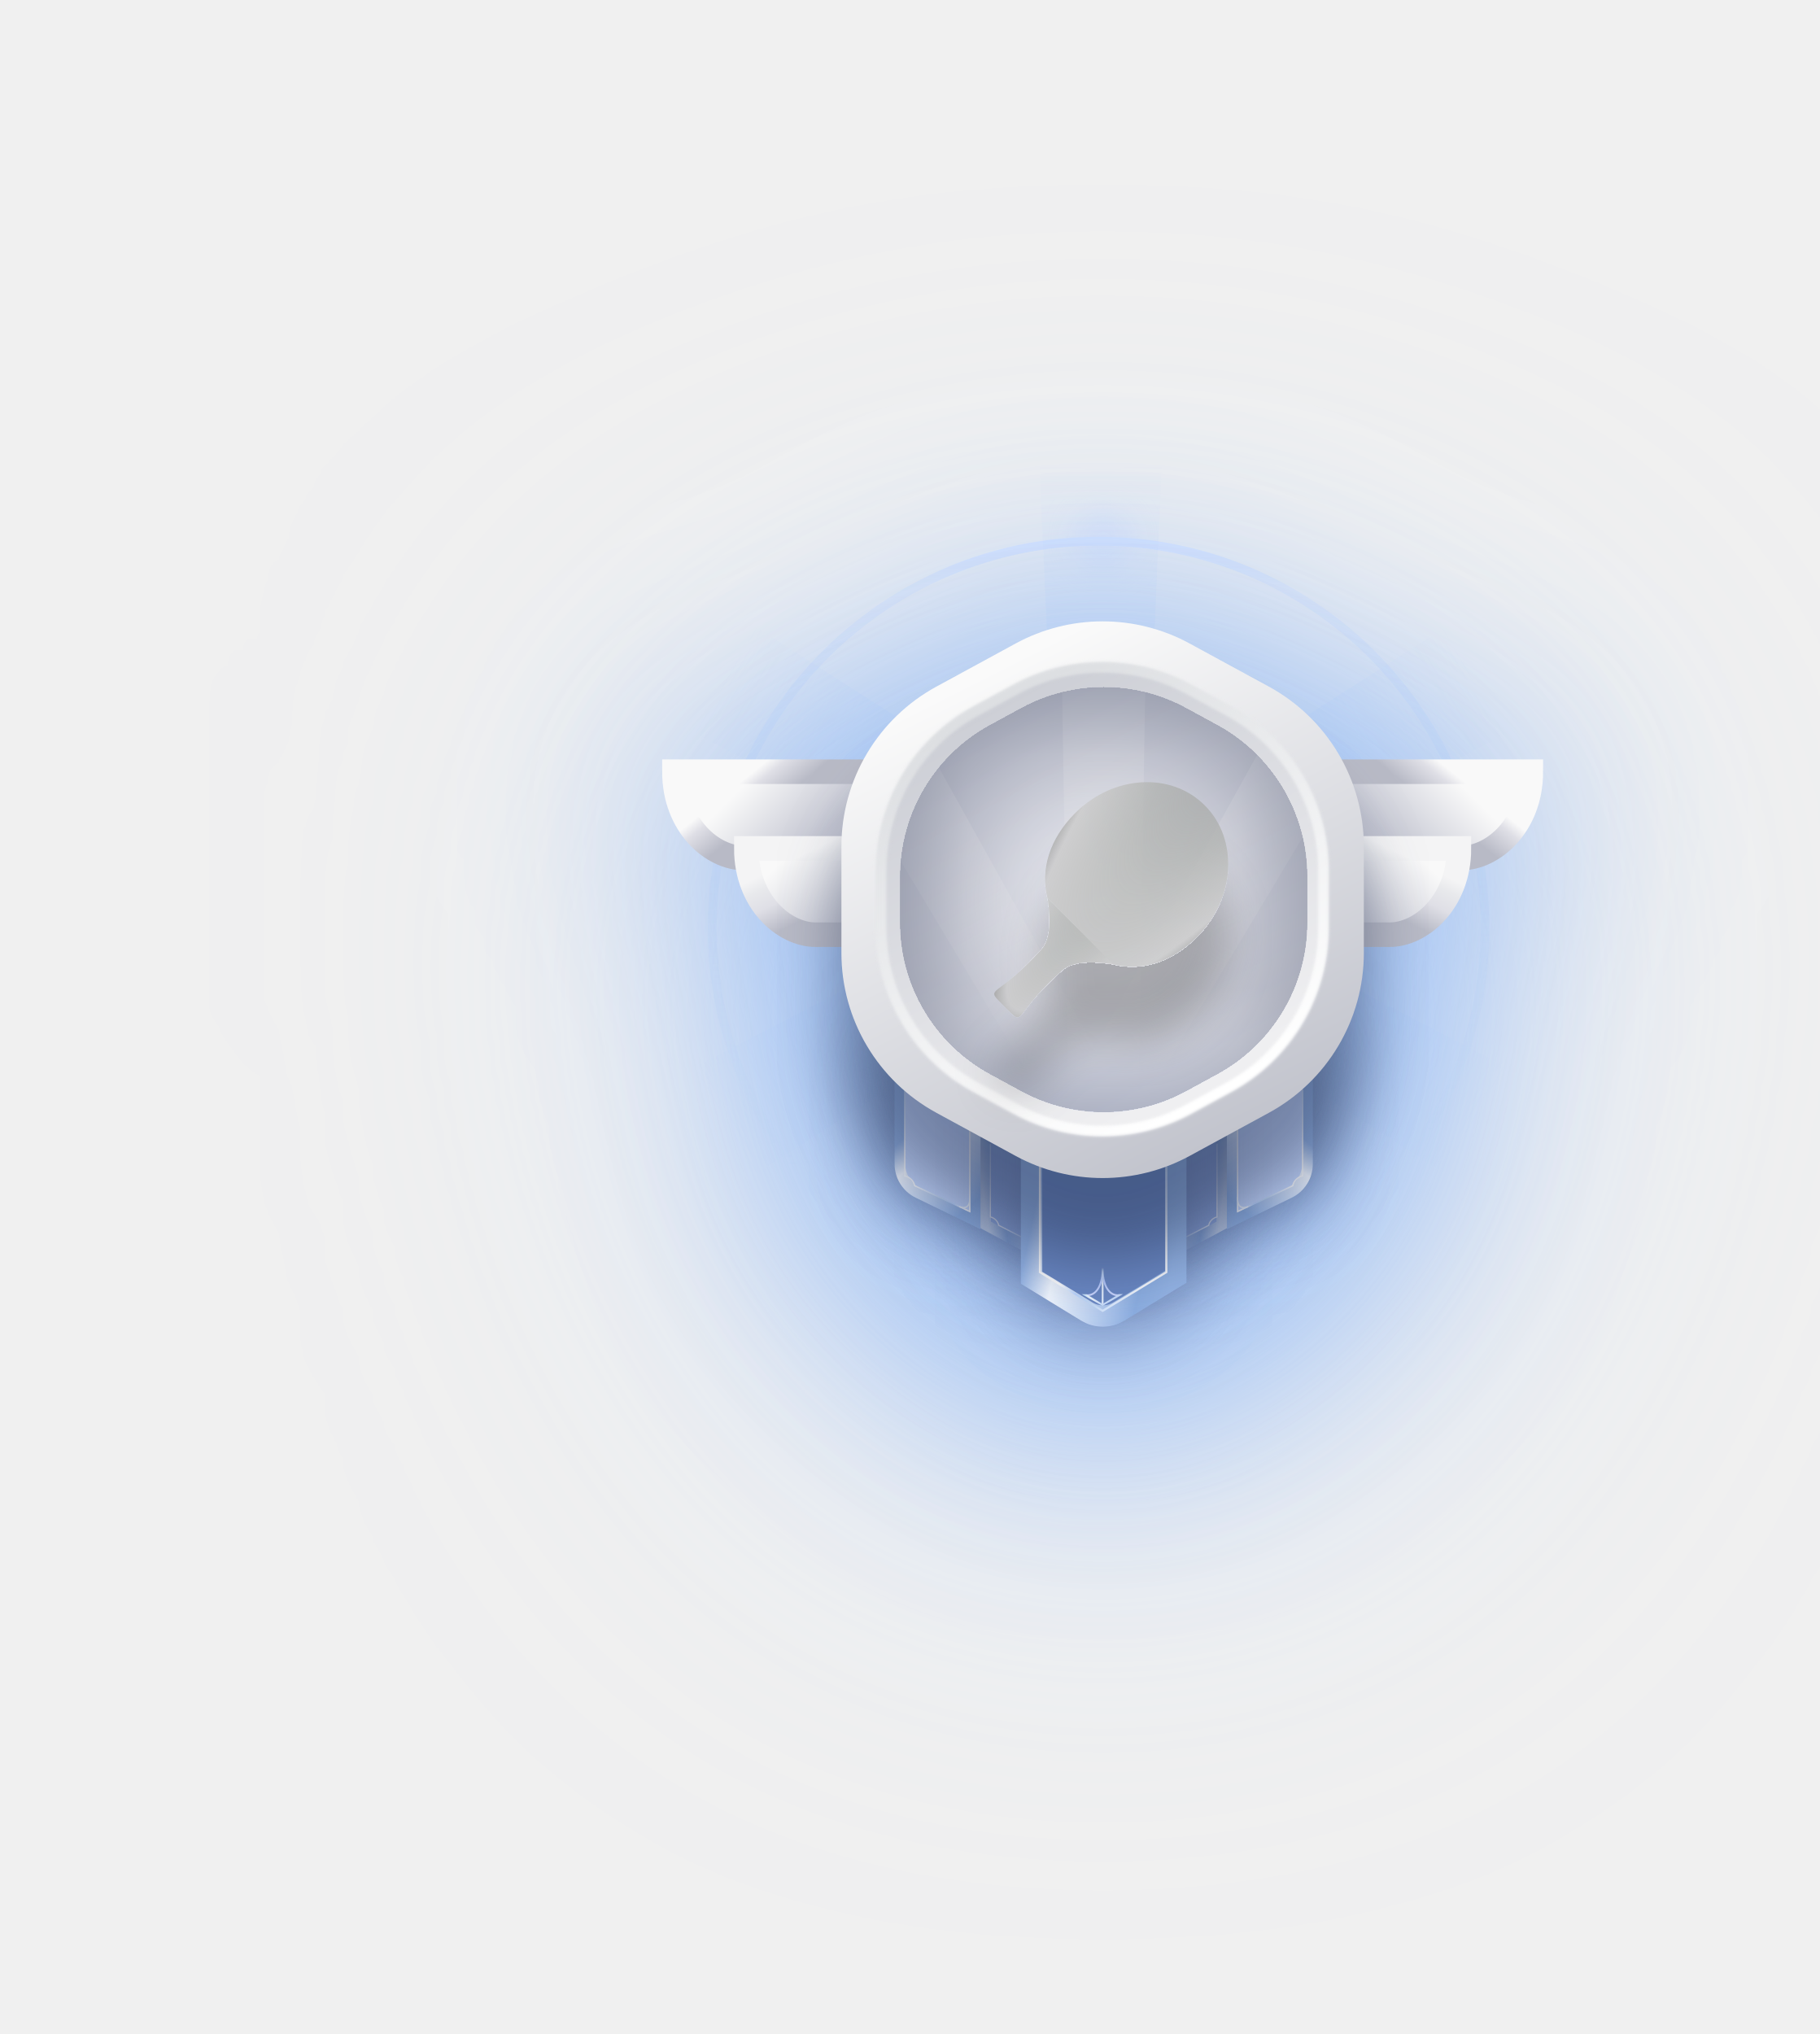
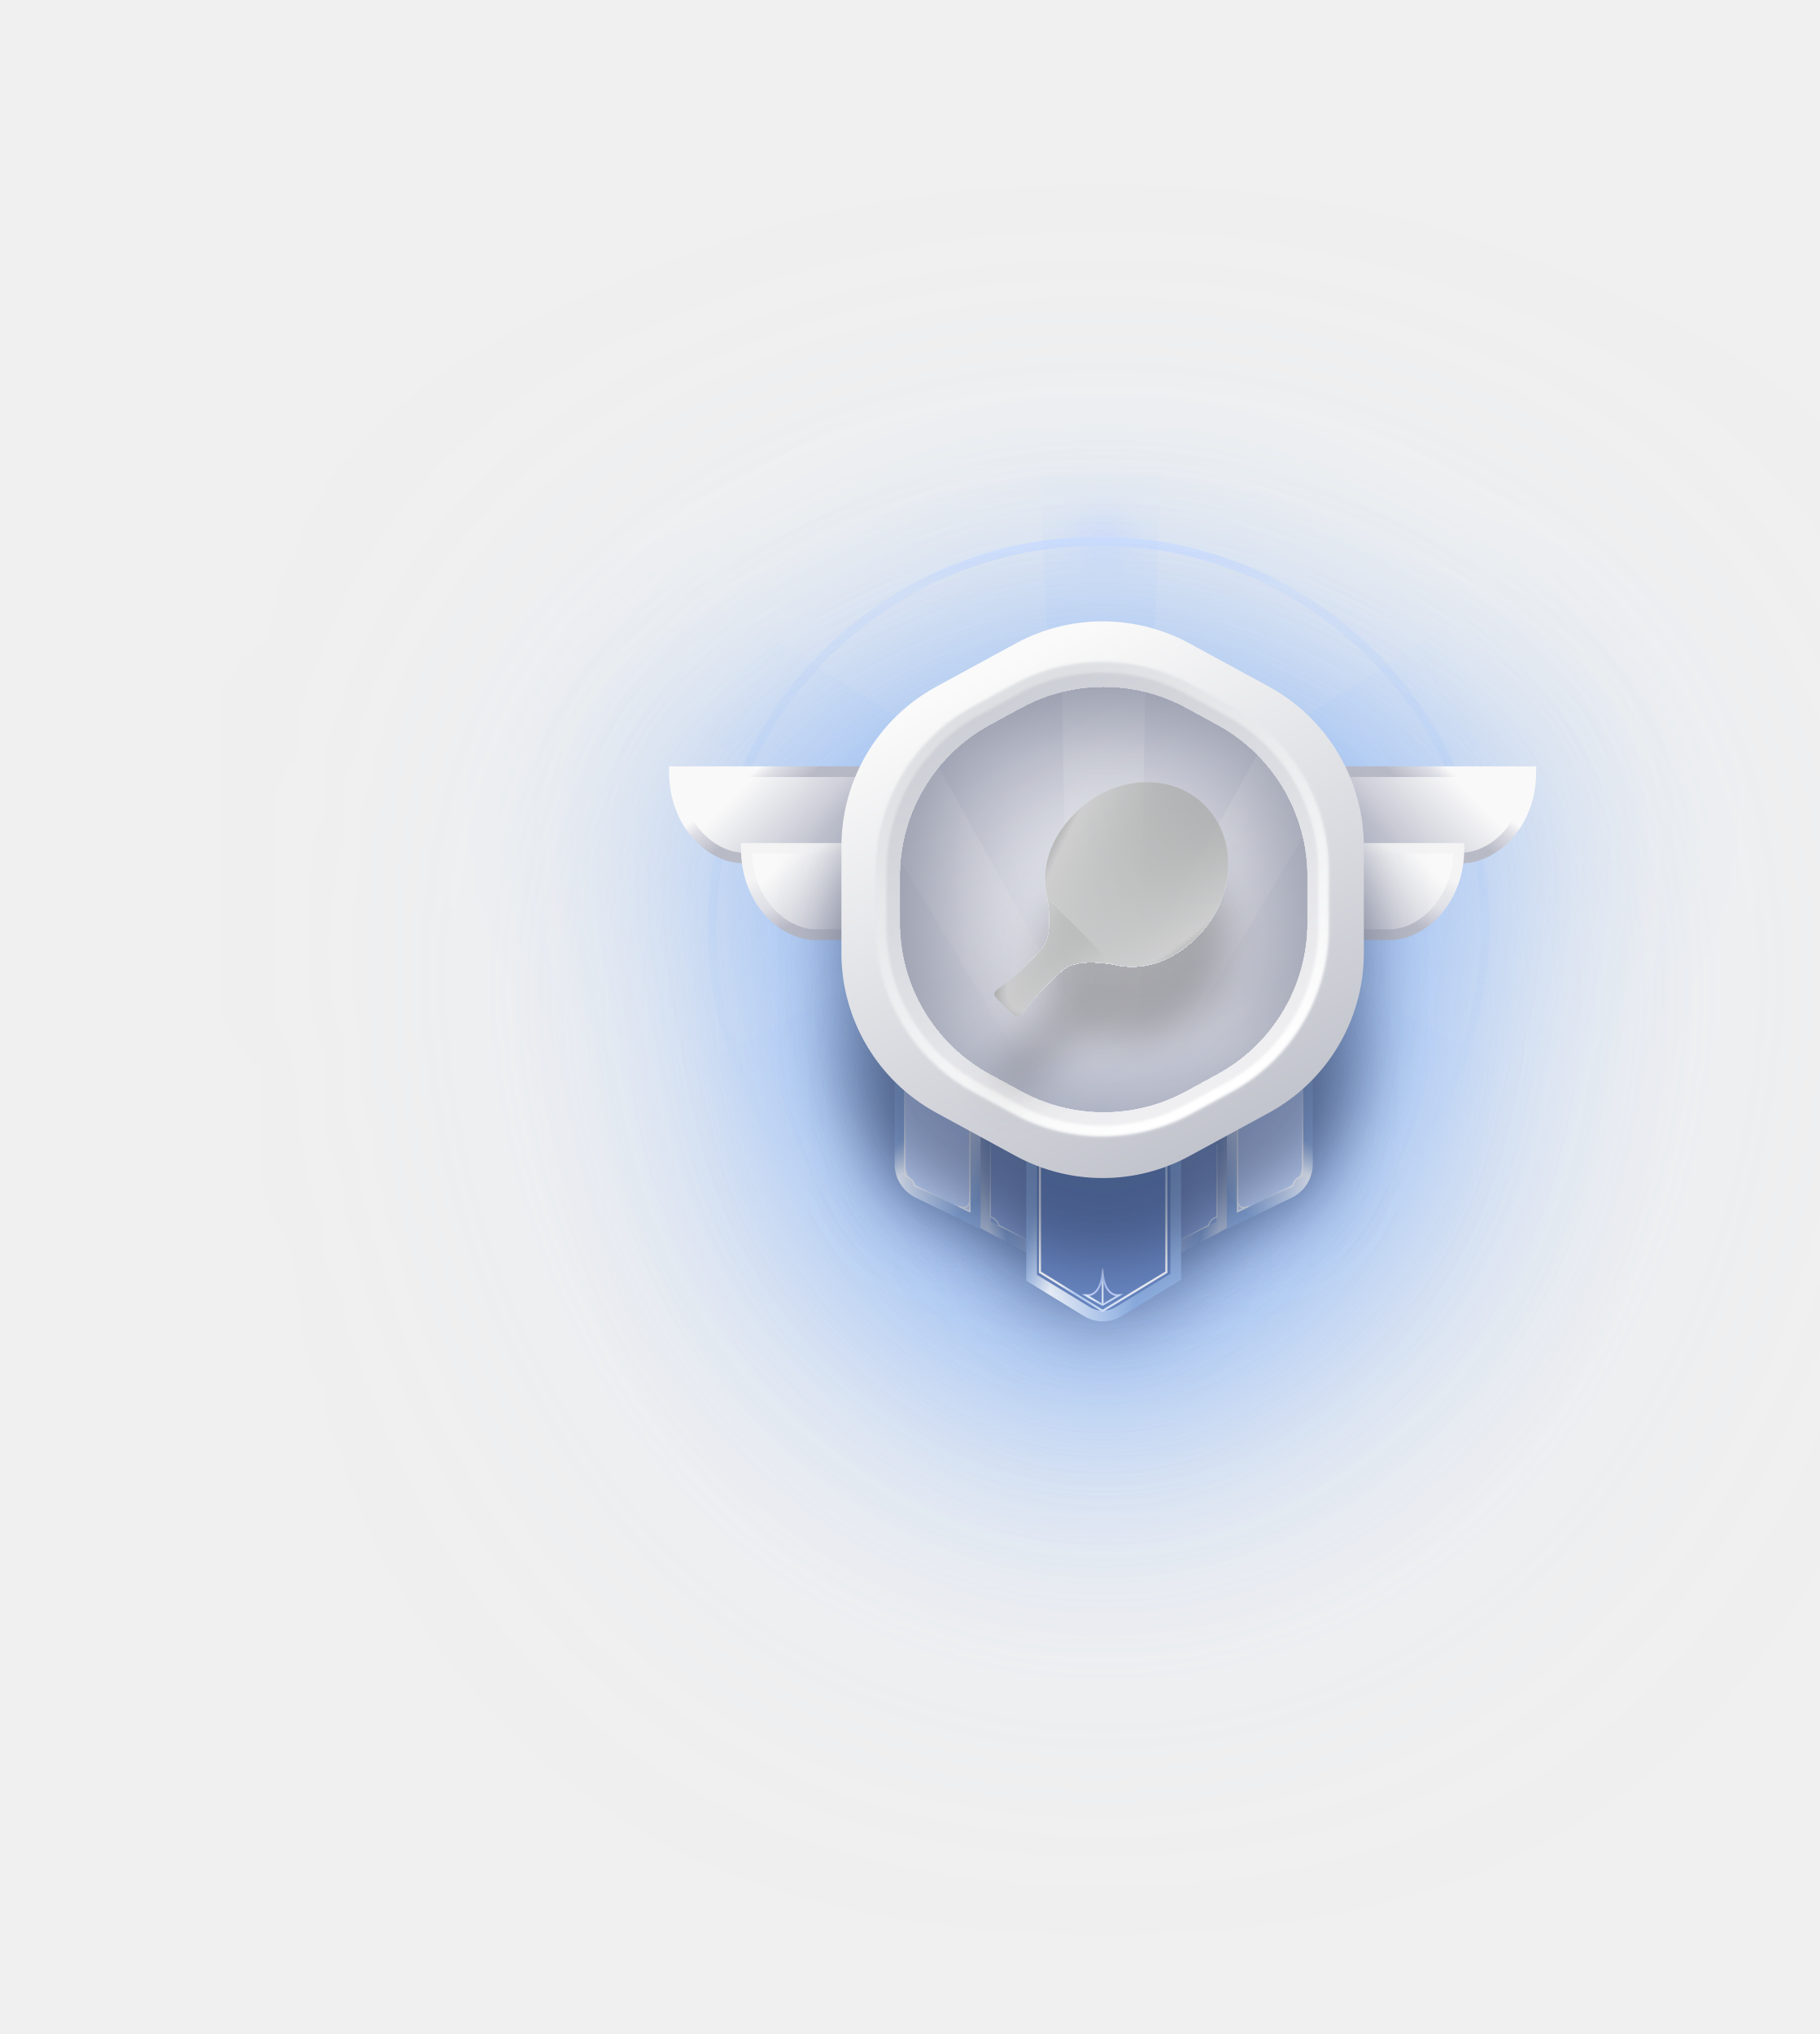
<svg xmlns="http://www.w3.org/2000/svg" width="170" height="190" viewBox="0 0 170 190" fill="none">
  <g id="Group 481804">
    <g id="Group 341">
      <g id="Ellipse 19" opacity="0.5" filter="url(#filter0_f_621_1483)">
        <ellipse cx="103.037" cy="50.42" rx="2.461" ry="2.461" fill="url(#paint0_radial_621_1483)" />
      </g>
      <path id="Ellipse 14 (Stroke)" fill-rule="evenodd" clip-rule="evenodd" d="M102.627 122.333C122.334 122.333 138.31 106.358 138.31 86.65C138.31 66.943 122.334 50.967 102.627 50.967C82.919 50.967 66.944 66.943 66.944 86.65C66.944 106.358 82.919 122.333 102.627 122.333ZM102.627 123.154C122.787 123.154 139.13 106.811 139.13 86.65C139.13 66.49 122.787 50.147 102.627 50.147C82.466 50.147 66.123 66.49 66.123 86.65C66.123 106.811 82.466 123.154 102.627 123.154Z" fill="url(#paint1_linear_621_1483)" />
      <g id="Star 31" filter="url(#filter1_f_621_1483)">
        <path d="M103.037 46.319L103.04 50.417L106.865 50.42L103.04 50.423L103.037 54.522L103.034 50.423L99.209 50.42L103.034 50.417L103.037 46.319Z" fill="white" />
      </g>
    </g>
    <g id="åææ">
      <path id="Vector 271" d="M98.518 75.431L97.086 43H108.544L107.112 75.431H98.518Z" fill="url(#paint2_linear_621_1483)" />
      <path id="Vector 264" d="M111.92 84.703L140.723 99.678L134.994 109.602L107.624 92.145L111.92 84.703Z" fill="url(#paint3_linear_621_1483)" />
      <path id="Vector 265" d="M106.907 92.721L108.34 125.153H96.881L98.313 92.721H106.907Z" fill="url(#paint4_linear_621_1483)" />
      <path id="Vector 267" d="M97.856 92.248L70.486 109.704L64.757 99.781L93.559 84.806L97.856 92.248Z" fill="url(#paint5_linear_621_1483)" />
      <path id="Vector 274" d="M111.92 83.501L140.723 68.526L134.994 58.603L107.624 76.059L111.92 83.501Z" fill="url(#paint6_linear_621_1483)" />
      <path id="Vector 275" d="M97.856 75.956L70.486 58.5L64.757 68.423L93.559 83.398L97.856 75.956Z" fill="url(#paint7_linear_621_1483)" />
    </g>
    <g id="Group 337" filter="url(#filter2_dd_621_1483)">
      <g id="Group 315">
        <g id="Group 313">
          <path id="Vector 312" d="M82.033 80.147L82.033 72.086L63 72.086C63 77.124 66.562 80.147 69.456 80.147L82.033 80.147Z" fill="url(#paint8_linear_621_1483)" />
-           <path id="Vector 313" d="M82.033 80.147L82.033 72.086L63 72.086C63 77.124 66.562 80.147 69.456 80.147L82.033 80.147Z" stroke="url(#paint9_linear_621_1483)" stroke-width="2.294" />
+           <path id="Vector 313" d="M82.033 80.147L82.033 72.086L63 72.086C63 77.124 66.562 80.147 69.456 80.147L82.033 80.147Z" stroke="url(#paint9_linear_621_1483)" strokeWidth="2.294" />
        </g>
        <g id="Group 314">
          <path id="Vector 312_2" d="M88.75 87.311L88.75 79.25L69.717 79.25C69.717 84.288 73.279 87.311 76.173 87.311L88.75 87.311Z" fill="url(#paint10_linear_621_1483)" />
-           <path id="Vector 313_2" d="M88.75 87.311L88.75 79.25L69.717 79.25C69.717 84.288 73.279 87.311 76.173 87.311L88.75 87.311Z" stroke="url(#paint11_linear_621_1483)" stroke-width="2.294" />
+           <path id="Vector 313_2" d="M88.75 87.311L88.75 79.25L69.717 79.25C69.717 84.288 73.279 87.311 76.173 87.311L88.75 87.311Z" stroke="url(#paint11_linear_621_1483)" strokeWidth="2.294" />
        </g>
      </g>
      <g id="Group 318">
        <g id="Group 313_2">
          <path id="Vector 312_3" d="M123.967 80.147L123.967 72.086L143 72.086C143 77.124 139.438 80.147 136.544 80.147L123.967 80.147Z" fill="url(#paint12_linear_621_1483)" />
-           <path id="Vector 313_3" d="M123.967 80.147L123.967 72.086L143 72.086C143 77.124 139.438 80.147 136.544 80.147L123.967 80.147Z" stroke="url(#paint13_linear_621_1483)" stroke-width="2.294" />
+           <path id="Vector 313_3" d="M123.967 80.147L123.967 72.086L143 72.086C143 77.124 139.438 80.147 136.544 80.147L123.967 80.147Z" stroke="url(#paint13_linear_621_1483)" strokeWidth="2.294" />
        </g>
        <g id="Group 314_2">
          <path id="Vector 312_4" d="M117.25 87.311L117.25 79.25L136.283 79.25C136.283 84.288 132.721 87.311 129.827 87.311L117.25 87.311Z" fill="url(#paint14_linear_621_1483)" />
-           <path id="Vector 313_4" d="M117.25 87.311L117.25 79.25L136.283 79.25C136.283 84.288 132.721 87.311 129.827 87.311L117.25 87.311Z" stroke="url(#paint15_linear_621_1483)" stroke-width="2.294" />
+           <path id="Vector 313_4" d="M117.25 87.311L117.25 79.25L136.283 79.25C136.283 84.288 132.721 87.311 129.827 87.311L117.25 87.311Z" stroke="url(#paint15_linear_621_1483)" strokeWidth="2.294" />
        </g>
      </g>
      <g id="Group 324">
        <g id="Group 321">
          <g id="Intersect" filter="url(#filter3_d_621_1483)">
            <path fill-rule="evenodd" clip-rule="evenodd" d="M92.069 97.072V114.415L96.646 116.875C97.313 117.233 98.12 116.751 98.12 115.994C98.12 109.868 98.126 103.061 98.126 97.072H92.069Z" fill="#9CB7ED" />
            <path fill-rule="evenodd" clip-rule="evenodd" d="M92.069 97.072V114.415L96.646 116.875C97.313 117.233 98.12 116.751 98.12 115.994C98.12 109.868 98.126 103.061 98.126 97.072H92.069Z" stroke="url(#paint16_linear_621_1483)" />
          </g>
          <g id="Group 320">
            <path id="Vector 251 (Stroke)" fill-rule="evenodd" clip-rule="evenodd" d="M92.57 113.637V106.832H92.459V113.73L92.505 113.737C92.658 113.763 92.828 113.853 92.967 113.986C93.106 114.118 93.209 114.287 93.234 114.465L93.239 114.495L97.716 116.787V109.103H97.606V116.613L93.339 114.42C93.302 114.222 93.188 114.043 93.044 113.906C92.905 113.774 92.735 113.676 92.57 113.637Z" fill="url(#paint17_linear_621_1483)" />
            <path id="Vector 252 (Stroke)" fill-rule="evenodd" clip-rule="evenodd" d="M97.599 116.209C97.719 116.007 97.725 115.721 97.716 115.536L97.606 115.541C97.615 115.725 97.605 115.982 97.504 116.152C97.455 116.235 97.386 116.296 97.286 116.321C97.184 116.347 97.044 116.337 96.851 116.262L96.811 116.365C97.016 116.445 97.181 116.462 97.313 116.429C97.446 116.395 97.538 116.312 97.599 116.209Z" fill="#E3EFFB" />
          </g>
        </g>
        <g id="Group 323">
          <g id="Group 316">
            <g id="Intersect_2" filter="url(#filter4_d_621_1483)">
              <path fill-rule="evenodd" clip-rule="evenodd" d="M91.095 114.024V97.072H84.065V108.731C84.065 109.879 84.721 110.927 85.754 111.429L91.095 114.024Z" fill="#C6D9FF" />
              <path fill-rule="evenodd" clip-rule="evenodd" d="M91.095 114.024V97.072H84.065V108.731C84.065 109.879 84.721 110.927 85.754 111.429L91.095 114.024Z" stroke="url(#paint18_linear_621_1483)" />
            </g>
          </g>
          <g id="Group 322">
            <path id="Vector 251 (Stroke)_2" fill-rule="evenodd" clip-rule="evenodd" d="M84.586 109.787V101.757H84.456V109.896L84.51 109.905C84.691 109.935 84.891 110.042 85.055 110.198C85.219 110.354 85.34 110.554 85.37 110.764L85.375 110.799L90.659 113.274V104.436H90.528V113.068L85.494 110.71C85.451 110.478 85.316 110.266 85.145 110.104C84.982 109.948 84.781 109.833 84.586 109.787Z" fill="url(#paint19_linear_621_1483)" />
            <path id="Vector 252 (Stroke)_2" fill-rule="evenodd" clip-rule="evenodd" d="M90.521 112.59C90.662 112.352 90.67 112.015 90.659 111.796L90.529 111.803C90.54 112.02 90.528 112.322 90.409 112.524C90.351 112.622 90.269 112.694 90.151 112.723C90.031 112.753 89.866 112.742 89.638 112.653L89.591 112.775C89.833 112.869 90.028 112.889 90.183 112.85C90.341 112.81 90.449 112.712 90.521 112.59Z" fill="#F2F9FF" />
          </g>
        </g>
      </g>
      <g id="Group 325">
        <g id="Group 321_2">
          <g id="Intersect_3" filter="url(#filter5_d_621_1483)">
            <path fill-rule="evenodd" clip-rule="evenodd" d="M114.132 97.072V114.415L109.555 116.875C108.888 117.233 108.081 116.751 108.081 115.994C108.081 109.868 108.075 103.061 108.075 97.072H114.132Z" fill="#9CB7ED" />
            <path fill-rule="evenodd" clip-rule="evenodd" d="M114.132 97.072V114.415L109.555 116.875C108.888 117.233 108.081 116.751 108.081 115.994C108.081 109.868 108.075 103.061 108.075 97.072H114.132Z" stroke="url(#paint20_linear_621_1483)" />
          </g>
          <g id="Group 320_2">
            <path id="Vector 251 (Stroke)_3" fill-rule="evenodd" clip-rule="evenodd" d="M113.631 113.637V106.832H113.742V113.73L113.696 113.737C113.543 113.763 113.373 113.853 113.234 113.986C113.095 114.118 112.992 114.287 112.967 114.465L112.962 114.495L108.485 116.787V109.103H108.595V116.613L112.862 114.42C112.898 114.222 113.013 114.043 113.157 113.906C113.296 113.774 113.466 113.676 113.631 113.637Z" fill="url(#paint21_linear_621_1483)" />
            <path id="Vector 252 (Stroke)_3" fill-rule="evenodd" clip-rule="evenodd" d="M108.602 116.209C108.482 116.007 108.476 115.721 108.485 115.536L108.595 115.541C108.586 115.725 108.596 115.982 108.697 116.152C108.746 116.235 108.815 116.296 108.915 116.321C109.017 116.347 109.157 116.337 109.35 116.262L109.39 116.365C109.185 116.445 109.02 116.462 108.888 116.429C108.755 116.395 108.663 116.312 108.602 116.209Z" fill="#E3EFFB" />
          </g>
        </g>
        <g id="Group 323_2">
          <g id="Group 316_2">
            <g id="Intersect_4" filter="url(#filter6_d_621_1483)">
              <path fill-rule="evenodd" clip-rule="evenodd" d="M115.106 114.024V97.072H122.136V108.731C122.136 109.879 121.48 110.927 120.447 111.429L115.106 114.024Z" fill="#C6D9FF" />
              <path fill-rule="evenodd" clip-rule="evenodd" d="M115.106 114.024V97.072H122.136V108.731C122.136 109.879 121.48 110.927 120.447 111.429L115.106 114.024Z" stroke="url(#paint22_linear_621_1483)" />
            </g>
          </g>
          <g id="Group 322_2">
            <path id="Vector 251 (Stroke)_4" fill-rule="evenodd" clip-rule="evenodd" d="M121.615 109.787V101.757H121.745V109.896L121.691 109.905C121.51 109.935 121.31 110.042 121.146 110.198C120.982 110.354 120.861 110.554 120.831 110.764L120.826 110.799L115.542 113.274V104.436H115.672V113.068L120.707 110.71C120.75 110.478 120.885 110.266 121.056 110.104C121.219 109.948 121.42 109.833 121.615 109.787Z" fill="url(#paint23_linear_621_1483)" />
            <path id="Vector 252 (Stroke)_4" fill-rule="evenodd" clip-rule="evenodd" d="M115.68 112.59C115.539 112.352 115.531 112.015 115.542 111.796L115.672 111.803C115.661 112.02 115.673 112.322 115.792 112.524C115.85 112.622 115.932 112.694 116.05 112.723C116.17 112.753 116.335 112.742 116.563 112.653L116.61 112.775C116.368 112.869 116.173 112.889 116.018 112.85C115.86 112.81 115.752 112.712 115.68 112.59Z" fill="#F2F9FF" />
          </g>
        </g>
      </g>
      <g id="Group 329">
        <g id="Vector 301" filter="url(#filter7_d_621_1483)">
          <path d="M96.363 91.997H109.832V119.264L104.515 122.508C103.592 123.071 102.432 123.07 101.51 122.506L96.363 119.358V91.997Z" fill="#6A88C4" />
-           <path d="M96.363 91.997H109.832V119.264L104.515 122.508C103.592 123.071 102.432 123.07 101.51 122.506L96.363 119.358V91.997Z" stroke="url(#paint24_linear_621_1483)" stroke-width="2" />
+           <path d="M96.363 91.997H109.832V119.264L104.515 122.508C103.592 123.071 102.432 123.07 101.51 122.506L96.363 119.358V91.997Z" stroke="url(#paint24_linear_621_1483)" strokeWidth="2" />
        </g>
        <path id="Vector 318 (Stroke)" fill-rule="evenodd" clip-rule="evenodd" d="M97.046 108.979H97.241V118.783L103 122.334L108.856 118.782V108.979H109.051V118.892L103 122.563L97.046 118.892V108.979Z" fill="url(#paint25_linear_621_1483)" />
        <g id="Group 326">
          <path id="Vector 255 (Stroke)" fill-rule="evenodd" clip-rule="evenodd" d="M103.084 118.35V121.891H102.915V118.35H103.084Z" fill="url(#paint26_linear_621_1483)" />
          <path id="Vector 256 (Stroke)" fill-rule="evenodd" clip-rule="evenodd" d="M102.491 120.635C102.153 121.024 101.742 121.111 101.458 121.063L101.486 120.896C101.712 120.934 102.064 120.868 102.363 120.523C102.663 120.178 102.915 119.543 102.915 118.435H103.084C103.084 119.566 102.828 120.246 102.491 120.635Z" fill="url(#paint27_linear_621_1483)" />
          <path id="Vector 257 (Stroke)" fill-rule="evenodd" clip-rule="evenodd" d="M103.508 120.635C103.846 121.024 104.257 121.111 104.541 121.063L104.513 120.896C104.287 120.934 103.935 120.868 103.636 120.523C103.337 120.178 103.084 119.543 103.084 118.435H102.915C102.915 119.566 103.172 120.246 103.508 120.635Z" fill="url(#paint28_linear_621_1483)" />
          <path id="Vector 254 (Stroke)" fill-rule="evenodd" clip-rule="evenodd" d="M102.964 121.969L101.048 120.895L101.472 120.895L102.999 121.798L104.526 120.887H104.901L103.034 121.969C103.012 121.979 102.986 121.979 102.964 121.969Z" fill="url(#paint29_linear_621_1483)" />
        </g>
      </g>
      <g id="Group 288" filter="url(#filter8_d_621_1483)">
        <g id="Group 206">
          <g id="Group 169">
            <g id="Group 166">
              <path id="Union" d="M94.876 60.108L87.476 64.134C82.005 67.11 78.599 72.839 78.599 79.067L78.599 89.018C78.599 95.246 82.005 100.976 87.476 103.952L94.876 107.978C99.942 110.733 106.058 110.733 111.124 107.978L118.524 103.952C123.995 100.976 127.401 95.246 127.401 89.018L127.401 79.067C127.401 72.839 123.995 67.11 118.524 64.134L111.124 60.108C106.058 57.352 99.942 57.352 94.876 60.108Z" fill="url(#paint30_linear_621_1483)" />
              <path id="Union_2" d="M94.878 64.386L91.151 66.413C85.701 69.378 82.308 75.086 82.308 81.29L82.308 86.697C82.308 92.901 85.701 98.609 91.151 101.574L94.878 103.601C99.924 106.346 106.018 106.346 111.064 103.601L114.79 101.574C120.241 98.609 123.633 92.901 123.633 86.697V81.29C123.633 75.086 120.241 69.378 114.79 66.413L111.064 64.386C106.018 61.641 99.924 61.641 94.878 64.386Z" fill="url(#paint31_linear_621_1483)" />
              <g id="Union_3" filter="url(#filter9_f_621_1483)">
                <path d="M94.878 64.386L91.151 66.413C85.701 69.378 82.308 75.086 82.308 81.29L82.308 86.697C82.308 92.901 85.701 98.609 91.151 101.574L94.878 103.601C99.924 106.346 106.018 106.346 111.064 103.601L114.79 101.574C120.241 98.609 123.633 92.901 123.633 86.697V81.29C123.633 75.086 120.241 69.378 114.79 66.413L111.064 64.386C106.018 61.641 99.924 61.641 94.878 64.386Z" stroke="url(#paint32_linear_621_1483)" />
              </g>
              <g id="Mask Group" opacity="0.5">
                <mask id="mask0_621_1483" style="mask-type:alpha" maskUnits="userSpaceOnUse" x="84" y="64" width="39" height="40">
                  <path id="Union_4" d="M95.405 66.117L92.482 67.705C87.295 70.525 84.065 75.956 84.065 81.859L84.065 86.204C84.065 92.108 87.295 97.539 92.482 100.359L95.405 101.947C100.202 104.554 105.993 104.554 110.791 101.947L113.713 100.359C118.901 97.539 122.13 92.108 122.13 86.204L122.13 81.86C122.13 75.956 118.901 70.525 113.713 67.705L110.791 66.117C105.993 63.509 100.202 63.509 95.405 66.117Z" fill="#A6D3DE" />
                </mask>
                <g mask="url(#mask0_621_1483)">
                  <path id="Innershadow0.1fill" d="M95.405 66.117L92.482 67.705C87.295 70.525 84.065 75.956 84.065 81.859L84.065 86.204C84.065 92.108 87.295 97.539 92.482 100.359L95.405 101.947C100.202 104.554 105.993 104.554 110.791 101.947L113.713 100.359C118.901 97.539 122.13 92.108 122.13 86.204L122.13 81.86C122.13 75.956 118.901 70.525 113.713 67.705L110.791 66.117C105.993 63.509 100.202 63.509 95.405 66.117Z" fill="url(#paint33_radial_621_1483)" />
                  <g id="Group 57">
                    <path id="Vector 5" opacity="0.5" d="M99.916 107.001L99.16 61.06H107.035L106.279 107.001H99.916Z" fill="url(#paint34_linear_621_1483)" />
                    <path id="Vector 6" opacity="0.5" d="M99.815 106.593L76.189 67.185L83.01 63.248L105.325 103.411L99.815 106.593Z" fill="url(#paint35_linear_621_1483)" />
                    <path id="Vector 7" opacity="0.5" d="M99.158 103.412L121.474 63.248L128.294 67.186L104.669 106.593L99.158 103.412Z" fill="url(#paint36_linear_621_1483)" />
                    <rect id="Rectangle 3" x="84.065" y="81.405" width="38.065" height="24.721" fill="url(#paint37_linear_621_1483)" />
                  </g>
                  <g id="Innershadow0.1fill_2" filter="url(#filter10_i_621_1483)">
                    <path d="M95.405 66.117L92.482 67.705C87.295 70.525 84.065 75.956 84.065 81.859L84.065 86.204C84.065 92.108 87.295 97.539 92.482 100.359L95.405 101.947C100.202 104.554 105.993 104.554 110.791 101.947L113.713 100.359C118.901 97.539 122.13 92.108 122.13 86.204L122.13 81.86C122.13 75.956 118.901 70.525 113.713 67.705L110.791 66.117C105.993 63.509 100.202 63.509 95.405 66.117Z" fill="#6052B4" fill-opacity="0.01" />
                  </g>
                </g>
              </g>
            </g>
          </g>
        </g>
      </g>
    </g>
    <g id="Group 397" filter="url(#filter11_d_621_1483)">
      <path id="wood" d="M93.612 93.797C93.688 93.872 93.769 93.953 93.856 94.04L93.858 94.042C93.944 94.129 94.025 94.21 94.099 94.286L94.1 94.286C94.606 94.798 94.849 95.044 95.069 95.025C95.272 95.007 95.454 94.765 95.806 94.301C96.32 93.62 97.196 92.462 99.024 90.831C99.948 89.805 101.82 89.757 103.939 90.07C103.975 90.08 104.011 90.09 104.047 90.099L97.845 83.885C97.855 83.925 97.866 83.965 97.877 84.005C98.181 86.116 98.123 87.98 97.094 88.896C95.452 90.714 94.288 91.584 93.604 92.094C93.137 92.443 92.894 92.625 92.876 92.827C92.856 93.046 93.101 93.289 93.612 93.797L93.612 93.797Z" fill="url(#paint38_radial_621_1483)" />
      <path id="Exclude" fill-rule="evenodd" clip-rule="evenodd" d="M100.409 75.98C98.06 78.349 97.168 81.2 97.843 83.879L104.002 90.087C106.66 90.767 109.488 89.868 111.838 87.499C115.393 83.914 115.716 78.43 112.56 75.249C109.405 72.068 103.964 72.395 100.409 75.98ZM95.844 94.31C95.844 94.31 95.844 94.31 95.844 94.31V94.31Z" fill="url(#paint39_radial_621_1483)" />
    </g>
  </g>
  <defs>
    <filter id="filter0_f_621_1483" x="97.775" y="45.158" width="10.525" height="10.525" filterUnits="userSpaceOnUse" color-interpolation-filters="sRGB">
      <feFlood flood-opacity="0" result="BackgroundImageFix" />
      <feBlend mode="normal" in="SourceGraphic" in2="BackgroundImageFix" result="shape" />
      <feGaussianBlur stdDeviation="1.401" result="effect1_foregroundBlur_621_1483" />
    </filter>
    <filter id="filter1_f_621_1483" x="98.368" y="45.478" width="9.337" height="9.884" filterUnits="userSpaceOnUse" color-interpolation-filters="sRGB">
      <feFlood flood-opacity="0" result="BackgroundImageFix" />
      <feBlend mode="normal" in="SourceGraphic" in2="BackgroundImageFix" result="shape" />
      <feGaussianBlur stdDeviation="0.42" result="effect1_foregroundBlur_621_1483" />
    </filter>
    <filter id="filter2_dd_621_1483" x="0.656" y="0.924" width="204.687" height="188.282" filterUnits="userSpaceOnUse" color-interpolation-filters="sRGB">
      <feFlood flood-opacity="0" result="BackgroundImageFix" />
      <feColorMatrix in="SourceAlpha" type="matrix" values="0 0 0 0 0 0 0 0 0 0 0 0 0 0 0 0 0 0 127 0" result="hardAlpha" />
      <feOffset />
      <feGaussianBlur stdDeviation="10.199" />
      <feColorMatrix type="matrix" values="0 0 0 0 0.559 0 0 0 0 0.71 0 0 0 0 0.938 0 0 0 1 0" />
      <feBlend mode="normal" in2="BackgroundImageFix" result="effect1_dropShadow_621_1483" />
      <feColorMatrix in="SourceAlpha" type="matrix" values="0 0 0 0 0 0 0 0 0 0 0 0 0 0 0 0 0 0 127 0" result="hardAlpha" />
      <feOffset dy="4.08" />
      <feGaussianBlur stdDeviation="30.598" />
      <feColorMatrix type="matrix" values="0 0 0 0 0.671 0 0 0 0 0.802 0 0 0 0 1 0 0 0 0.6 0" />
      <feBlend mode="normal" in2="effect1_dropShadow_621_1483" result="effect2_dropShadow_621_1483" />
      <feBlend mode="normal" in="SourceGraphic" in2="effect2_dropShadow_621_1483" result="shape" />
    </filter>
    <filter id="filter3_d_621_1483" x="83.569" y="88.572" width="23.057" height="36.924" filterUnits="userSpaceOnUse" color-interpolation-filters="sRGB">
      <feFlood flood-opacity="0" result="BackgroundImageFix" />
      <feColorMatrix in="SourceAlpha" type="matrix" values="0 0 0 0 0 0 0 0 0 0 0 0 0 0 0 0 0 0 127 0" result="hardAlpha" />
      <feOffset />
      <feGaussianBlur stdDeviation="4" />
      <feColorMatrix type="matrix" values="0 0 0 0 0.289 0 0 0 0 0.357 0 0 0 0 0.533 0 0 0 0.74 0" />
      <feBlend mode="normal" in2="BackgroundImageFix" result="effect1_dropShadow_621_1483" />
      <feBlend mode="normal" in="SourceGraphic" in2="effect1_dropShadow_621_1483" result="shape" />
    </filter>
    <filter id="filter4_d_621_1483" x="75.565" y="88.572" width="24.03" height="34.251" filterUnits="userSpaceOnUse" color-interpolation-filters="sRGB">
      <feFlood flood-opacity="0" result="BackgroundImageFix" />
      <feColorMatrix in="SourceAlpha" type="matrix" values="0 0 0 0 0 0 0 0 0 0 0 0 0 0 0 0 0 0 127 0" result="hardAlpha" />
      <feOffset />
      <feGaussianBlur stdDeviation="4" />
      <feColorMatrix type="matrix" values="0 0 0 0 0.289 0 0 0 0 0.357 0 0 0 0 0.533 0 0 0 0.74 0" />
      <feBlend mode="normal" in2="BackgroundImageFix" result="effect1_dropShadow_621_1483" />
      <feBlend mode="normal" in="SourceGraphic" in2="effect1_dropShadow_621_1483" result="shape" />
    </filter>
    <filter id="filter5_d_621_1483" x="99.575" y="88.572" width="23.057" height="36.924" filterUnits="userSpaceOnUse" color-interpolation-filters="sRGB">
      <feFlood flood-opacity="0" result="BackgroundImageFix" />
      <feColorMatrix in="SourceAlpha" type="matrix" values="0 0 0 0 0 0 0 0 0 0 0 0 0 0 0 0 0 0 127 0" result="hardAlpha" />
      <feOffset />
      <feGaussianBlur stdDeviation="4" />
      <feColorMatrix type="matrix" values="0 0 0 0 0.289 0 0 0 0 0.357 0 0 0 0 0.533 0 0 0 0.74 0" />
      <feBlend mode="normal" in2="BackgroundImageFix" result="effect1_dropShadow_621_1483" />
      <feBlend mode="normal" in="SourceGraphic" in2="effect1_dropShadow_621_1483" result="shape" />
    </filter>
    <filter id="filter6_d_621_1483" x="106.606" y="88.572" width="24.03" height="34.251" filterUnits="userSpaceOnUse" color-interpolation-filters="sRGB">
      <feFlood flood-opacity="0" result="BackgroundImageFix" />
      <feColorMatrix in="SourceAlpha" type="matrix" values="0 0 0 0 0 0 0 0 0 0 0 0 0 0 0 0 0 0 127 0" result="hardAlpha" />
      <feOffset />
      <feGaussianBlur stdDeviation="4" />
      <feColorMatrix type="matrix" values="0 0 0 0 0.289 0 0 0 0 0.357 0 0 0 0 0.533 0 0 0 0.74 0" />
      <feBlend mode="normal" in2="BackgroundImageFix" result="effect1_dropShadow_621_1483" />
      <feBlend mode="normal" in="SourceGraphic" in2="effect1_dropShadow_621_1483" result="shape" />
    </filter>
    <filter id="filter7_d_621_1483" x="87.363" y="82.997" width="31.469" height="48.933" filterUnits="userSpaceOnUse" color-interpolation-filters="sRGB">
      <feFlood flood-opacity="0" result="BackgroundImageFix" />
      <feColorMatrix in="SourceAlpha" type="matrix" values="0 0 0 0 0 0 0 0 0 0 0 0 0 0 0 0 0 0 127 0" result="hardAlpha" />
      <feOffset />
      <feGaussianBlur stdDeviation="4" />
      <feColorMatrix type="matrix" values="0 0 0 0 0.289 0 0 0 0 0.357 0 0 0 0 0.533 0 0 0 0.8 0" />
      <feBlend mode="normal" in2="BackgroundImageFix" result="effect1_dropShadow_621_1483" />
      <feBlend mode="normal" in="SourceGraphic" in2="effect1_dropShadow_621_1483" result="shape" />
    </filter>
    <filter id="filter8_d_621_1483" x="72.599" y="58.041" width="60.801" height="66.003" filterUnits="userSpaceOnUse" color-interpolation-filters="sRGB">
      <feFlood flood-opacity="0" result="BackgroundImageFix" />
      <feColorMatrix in="SourceAlpha" type="matrix" values="0 0 0 0 0 0 0 0 0 0 0 0 0 0 0 0 0 0 127 0" result="hardAlpha" />
      <feOffset dy="8" />
      <feGaussianBlur stdDeviation="3" />
      <feColorMatrix type="matrix" values="0 0 0 0 0.141 0 0 0 0 0.19 0 0 0 0 0.317 0 0 0 0.51 0" />
      <feBlend mode="normal" in2="BackgroundImageFix" result="effect1_dropShadow_621_1483" />
      <feBlend mode="normal" in="SourceGraphic" in2="effect1_dropShadow_621_1483" result="shape" />
    </filter>
    <filter id="filter9_f_621_1483" x="81.508" y="61.527" width="42.925" height="44.933" filterUnits="userSpaceOnUse" color-interpolation-filters="sRGB">
      <feFlood flood-opacity="0" result="BackgroundImageFix" />
      <feBlend mode="normal" in="SourceGraphic" in2="BackgroundImageFix" result="shape" />
      <feGaussianBlur stdDeviation="0.15" result="effect1_foregroundBlur_621_1483" />
    </filter>
    <filter id="filter10_i_621_1483" x="84.065" y="64.161" width="38.065" height="39.742" filterUnits="userSpaceOnUse" color-interpolation-filters="sRGB">
      <feFlood flood-opacity="0" result="BackgroundImageFix" />
      <feBlend mode="normal" in="SourceGraphic" in2="BackgroundImageFix" result="shape" />
      <feColorMatrix in="SourceAlpha" type="matrix" values="0 0 0 0 0 0 0 0 0 0 0 0 0 0 0 0 0 0 127 0" result="hardAlpha" />
      <feOffset />
      <feGaussianBlur stdDeviation="6.724" />
      <feComposite in2="hardAlpha" operator="arithmetic" k2="-1" k3="1" />
      <feColorMatrix type="matrix" values="0 0 0 0 0.297 0 0 0 0 0.33 0 0 0 0 0.446 0 0 0 1 0" />
      <feBlend mode="normal" in2="shape" result="effect1_innerShadow_621_1483" />
    </filter>
    <filter id="filter11_d_621_1483" x="88.874" y="73.062" width="29.856" height="32.964" filterUnits="userSpaceOnUse" color-interpolation-filters="sRGB">
      <feFlood flood-opacity="0" result="BackgroundImageFix" />
      <feColorMatrix in="SourceAlpha" type="matrix" values="0 0 0 0 0 0 0 0 0 0 0 0 0 0 0 0 0 0 127 0" result="hardAlpha" />
      <feOffset dy="7" />
      <feGaussianBlur stdDeviation="2" />
      <feComposite in2="hardAlpha" operator="out" />
      <feColorMatrix type="matrix" values="0 0 0 0 0 0 0 0 0 0 0 0 0 0 0 0 0 0 0.25 0" />
      <feBlend mode="normal" in2="BackgroundImageFix" result="effect1_dropShadow_621_1483" />
      <feBlend mode="normal" in="SourceGraphic" in2="effect1_dropShadow_621_1483" result="shape" />
    </filter>
    <radialGradient id="paint0_radial_621_1483" cx="0" cy="0" r="1" gradientUnits="userSpaceOnUse" gradientTransform="translate(103.037 50.4204) rotate(90) scale(3.93746 3.93746)">
      <stop stop-color="#E7ECFF" />
      <stop offset="0.979" stop-color="#ABC3FF" stop-opacity="0.882" />
      <stop offset="1" stop-color="#AACCFF" stop-opacity="0.88" />
    </radialGradient>
    <linearGradient id="paint1_linear_621_1483" x1="102.764" y1="50.557" x2="102.764" y2="109.072" gradientUnits="userSpaceOnUse">
      <stop stop-color="#DEE7FF" />
      <stop offset="0.072" stop-color="#CCDDFF" stop-opacity="0.33" />
      <stop offset="1" stop-color="#98C6F0" stop-opacity="0" />
    </linearGradient>
    <linearGradient id="paint2_linear_621_1483" x1="102.815" y1="43" x2="102.815" y2="75.431" gradientUnits="userSpaceOnUse">
      <stop stop-color="#AACCFF" stop-opacity="0" />
      <stop offset="1" stop-color="#AACCFF" stop-opacity="0.3" />
    </linearGradient>
    <linearGradient id="paint3_linear_621_1483" x1="137.858" y1="104.64" x2="109.772" y2="88.424" gradientUnits="userSpaceOnUse">
      <stop stop-color="#AACCFF" stop-opacity="0" />
      <stop offset="1" stop-color="#AACCFF" stop-opacity="0.3" />
    </linearGradient>
    <linearGradient id="paint4_linear_621_1483" x1="102.61" y1="125.153" x2="102.61" y2="92.721" gradientUnits="userSpaceOnUse">
      <stop stop-color="#AACCFF" stop-opacity="0" />
      <stop offset="1" stop-color="#AACCFF" stop-opacity="0.3" />
    </linearGradient>
    <linearGradient id="paint5_linear_621_1483" x1="67.621" y1="104.743" x2="95.708" y2="88.527" gradientUnits="userSpaceOnUse">
      <stop stop-color="#AACCFF" stop-opacity="0" />
      <stop offset="1" stop-color="#AACCFF" stop-opacity="0.3" />
    </linearGradient>
    <linearGradient id="paint6_linear_621_1483" x1="137.858" y1="63.564" x2="109.772" y2="79.78" gradientUnits="userSpaceOnUse">
      <stop stop-color="#AACCFF" stop-opacity="0" />
      <stop offset="1" stop-color="#AACCFF" stop-opacity="0.3" />
    </linearGradient>
    <linearGradient id="paint7_linear_621_1483" x1="67.621" y1="63.461" x2="95.708" y2="79.677" gradientUnits="userSpaceOnUse">
      <stop stop-color="#AACCFF" stop-opacity="0" />
      <stop offset="1" stop-color="#AACCFF" stop-opacity="0.3" />
    </linearGradient>
    <linearGradient id="paint8_linear_621_1483" x1="74.644" y1="80.147" x2="67.814" y2="73.317" gradientUnits="userSpaceOnUse">
      <stop stop-color="#C3C5D1" />
      <stop offset="0.875" stop-color="#F9F9F9" />
    </linearGradient>
    <linearGradient id="paint9_linear_621_1483" x1="64.12" y1="72.086" x2="70.613" y2="80.147" gradientUnits="userSpaceOnUse">
      <stop stop-color="#F9F9F9" />
      <stop offset="0.379" stop-color="#F9F9F9" />
      <stop offset="0.481" stop-color="#DFDFE6" />
      <stop offset="0.729" stop-color="#B8BAC6" />
    </linearGradient>
    <linearGradient id="paint10_linear_621_1483" x1="79.346" y1="86.304" x2="72.516" y2="79.25" gradientUnits="userSpaceOnUse">
      <stop stop-color="#C3C5D1" />
      <stop offset="0.875" stop-color="#F9F9F9" />
    </linearGradient>
    <linearGradient id="paint11_linear_621_1483" x1="70.725" y1="79.25" x2="74.196" y2="86.304" gradientUnits="userSpaceOnUse">
      <stop stop-color="#F4F4F5" />
      <stop offset="0.306" stop-color="#F4F4F5" />
      <stop offset="0.462" stop-color="#E8E9EC" />
      <stop offset="0.682" stop-color="#DFDFE6" />
      <stop offset="1" stop-color="#B8BAC6" />
    </linearGradient>
    <linearGradient id="paint12_linear_621_1483" x1="131.356" y1="80.147" x2="138.186" y2="73.317" gradientUnits="userSpaceOnUse">
      <stop stop-color="#C3C5D1" />
      <stop offset="0.875" stop-color="#F9F9F9" />
    </linearGradient>
    <linearGradient id="paint13_linear_621_1483" x1="141.88" y1="72.086" x2="135.387" y2="80.147" gradientUnits="userSpaceOnUse">
      <stop stop-color="#F9F9F9" />
      <stop offset="0.379" stop-color="#F9F9F9" />
      <stop offset="0.481" stop-color="#DFDFE6" />
      <stop offset="0.729" stop-color="#B8BAC6" />
    </linearGradient>
    <linearGradient id="paint14_linear_621_1483" x1="126.654" y1="86.304" x2="133.484" y2="79.25" gradientUnits="userSpaceOnUse">
      <stop stop-color="#C3C5D1" />
      <stop offset="0.875" stop-color="#F9F9F9" />
    </linearGradient>
    <linearGradient id="paint15_linear_621_1483" x1="135.275" y1="79.25" x2="131.804" y2="86.304" gradientUnits="userSpaceOnUse">
      <stop stop-color="#F4F4F5" />
      <stop offset="0.306" stop-color="#F4F4F5" />
      <stop offset="0.462" stop-color="#E8E9EC" />
      <stop offset="0.682" stop-color="#DFDFE6" />
      <stop offset="1" stop-color="#B8BAC6" />
    </linearGradient>
    <linearGradient id="paint16_linear_621_1483" x1="98.126" y1="110.938" x2="91.743" y2="111.926" gradientUnits="userSpaceOnUse">
      <stop stop-color="#91B1E3" />
      <stop offset="0.209" stop-color="#F0F6FF" />
      <stop offset="0.515" stop-color="#A4BFE9" />
      <stop offset="0.728" stop-color="#8BADE0" />
      <stop offset="0.972" stop-color="#D0DEF3" />
    </linearGradient>
    <linearGradient id="paint17_linear_621_1483" x1="92.707" y1="112.456" x2="95.871" y2="111.513" gradientUnits="userSpaceOnUse">
      <stop stop-color="#FAFCFF" />
      <stop offset="0.31" stop-color="#D7E6FC" />
      <stop offset="0.524" stop-color="#C1D8F4" />
      <stop offset="0.772" stop-color="#BBD6FF" />
      <stop offset="1" stop-color="white" />
    </linearGradient>
    <linearGradient id="paint18_linear_621_1483" x1="83.87" y1="106.833" x2="91.407" y2="115.277" gradientUnits="userSpaceOnUse">
      <stop stop-color="#91B1E3" />
      <stop offset="0.209" stop-color="#F0F6FF" />
      <stop offset="0.648" stop-color="#A4BFE9" />
      <stop offset="0.78" stop-color="#8BADE0" />
      <stop offset="0.972" stop-color="#93B3E4" />
    </linearGradient>
    <linearGradient id="paint19_linear_621_1483" x1="84.748" y1="108.394" x2="88.482" y2="107.281" gradientUnits="userSpaceOnUse">
      <stop stop-color="#FAFCFF" />
      <stop offset="0.31" stop-color="#D7E6FC" />
      <stop offset="0.524" stop-color="#C1D8F4" />
      <stop offset="0.772" stop-color="#BBD6FF" />
      <stop offset="1" stop-color="white" />
    </linearGradient>
    <linearGradient id="paint20_linear_621_1483" x1="108.075" y1="110.938" x2="114.458" y2="111.926" gradientUnits="userSpaceOnUse">
      <stop stop-color="#91B1E3" />
      <stop offset="0.209" stop-color="#F0F6FF" />
      <stop offset="0.515" stop-color="#A4BFE9" />
      <stop offset="0.728" stop-color="#8BADE0" />
      <stop offset="0.972" stop-color="#D0DEF3" />
    </linearGradient>
    <linearGradient id="paint21_linear_621_1483" x1="113.494" y1="112.456" x2="110.33" y2="111.513" gradientUnits="userSpaceOnUse">
      <stop stop-color="#FAFCFF" />
      <stop offset="0.31" stop-color="#D7E6FC" />
      <stop offset="0.524" stop-color="#C1D8F4" />
      <stop offset="0.772" stop-color="#BBD6FF" />
      <stop offset="1" stop-color="white" />
    </linearGradient>
    <linearGradient id="paint22_linear_621_1483" x1="122.331" y1="106.833" x2="114.794" y2="115.277" gradientUnits="userSpaceOnUse">
      <stop stop-color="#91B1E3" />
      <stop offset="0.209" stop-color="#F0F6FF" />
      <stop offset="0.648" stop-color="#A4BFE9" />
      <stop offset="0.78" stop-color="#8BADE0" />
      <stop offset="0.972" stop-color="#93B3E4" />
    </linearGradient>
    <linearGradient id="paint23_linear_621_1483" x1="121.453" y1="108.394" x2="117.719" y2="107.281" gradientUnits="userSpaceOnUse">
      <stop stop-color="#FAFCFF" />
      <stop offset="0.31" stop-color="#D7E6FC" />
      <stop offset="0.524" stop-color="#C1D8F4" />
      <stop offset="0.772" stop-color="#BBD6FF" />
      <stop offset="1" stop-color="white" />
    </linearGradient>
    <linearGradient id="paint24_linear_621_1483" x1="96.363" y1="114.348" x2="110.264" y2="117.316" gradientUnits="userSpaceOnUse">
      <stop stop-color="#91B1E3" />
      <stop offset="0.209" stop-color="#F0F6FF" />
      <stop offset="0.648" stop-color="#A4BFE9" />
      <stop offset="0.78" stop-color="#8BADE0" />
      <stop offset="0.972" stop-color="#93B3E4" />
    </linearGradient>
    <linearGradient id="paint25_linear_621_1483" x1="108.485" y1="116.807" x2="102.137" y2="113.702" gradientUnits="userSpaceOnUse">
      <stop stop-color="#FAFCFF" />
      <stop offset="0.31" stop-color="#D7E6FC" />
      <stop offset="0.524" stop-color="#C1D8F4" />
      <stop offset="0.772" stop-color="#BBD6FF" />
      <stop offset="1" stop-color="white" />
    </linearGradient>
    <linearGradient id="paint26_linear_621_1483" x1="103" y1="118.35" x2="103" y2="121.659" gradientUnits="userSpaceOnUse">
      <stop stop-color="#6A88C3" />
      <stop offset="0.479" stop-color="#E4EFFD" />
      <stop offset="1" stop-color="#E1ECFD" />
    </linearGradient>
    <linearGradient id="paint27_linear_621_1483" x1="102.271" y1="118.435" x2="102.271" y2="121.075" gradientUnits="userSpaceOnUse">
      <stop stop-color="#E2F5FF" stop-opacity="0" />
      <stop offset="0.479" stop-color="#B6CAFE" />
      <stop offset="1" stop-color="#CCD7FF" />
    </linearGradient>
    <linearGradient id="paint28_linear_621_1483" x1="103.728" y1="118.435" x2="103.728" y2="121.075" gradientUnits="userSpaceOnUse">
      <stop stop-color="#E2F5FF" stop-opacity="0" />
      <stop offset="0.479" stop-color="#B6CAFE" />
      <stop offset="1" stop-color="#CCD7FF" />
    </linearGradient>
    <linearGradient id="paint29_linear_621_1483" x1="102.794" y1="121.26" x2="100.593" y2="121.52" gradientUnits="userSpaceOnUse">
      <stop stop-color="#C9DEFC" />
      <stop offset="0.31" stop-color="#ECF4FF" />
      <stop offset="0.524" stop-color="#EAF6FF" />
      <stop offset="0.614" stop-color="#CCE7FF" />
      <stop offset="1" stop-color="#CEE4F9" />
    </linearGradient>
    <linearGradient id="paint30_linear_621_1483" x1="92.752" y1="62.521" x2="114.712" y2="106.149" gradientUnits="userSpaceOnUse">
      <stop stop-color="#FAFAFA" />
      <stop offset="1" stop-color="#C2C4CD" />
    </linearGradient>
    <linearGradient id="paint31_linear_621_1483" x1="92.556" y1="66.132" x2="111.491" y2="101.074" gradientUnits="userSpaceOnUse">
      <stop stop-color="#CDCFD6" />
      <stop offset="1" stop-color="#EFEFF1" />
    </linearGradient>
    <linearGradient id="paint32_linear_621_1483" x1="94.606" y1="64.863" x2="115.005" y2="101.562" gradientUnits="userSpaceOnUse">
      <stop stop-color="#DDDFE2" />
      <stop offset="1" stop-color="white" />
    </linearGradient>
    <radialGradient id="paint33_radial_621_1483" cx="0" cy="0" r="1" gradientUnits="userSpaceOnUse" gradientTransform="translate(103.098 84.0319) rotate(90) scale(22.0964 19.0326)">
      <stop stop-color="#F5F7FF" />
      <stop offset="1" stop-color="#B3B5C5" />
    </radialGradient>
    <linearGradient id="paint34_linear_621_1483" x1="103.098" y1="61.06" x2="103.098" y2="107.001" gradientUnits="userSpaceOnUse">
      <stop stop-color="white" />
      <stop offset="1" stop-color="#F2EDED" stop-opacity="0" />
    </linearGradient>
    <linearGradient id="paint35_linear_621_1483" x1="79.6" y1="65.216" x2="102.57" y2="105.002" gradientUnits="userSpaceOnUse">
      <stop stop-color="white" />
      <stop offset="1" stop-color="#F2EDED" stop-opacity="0" />
    </linearGradient>
    <linearGradient id="paint36_linear_621_1483" x1="124.884" y1="65.217" x2="101.914" y2="105.003" gradientUnits="userSpaceOnUse">
      <stop stop-color="white" />
      <stop offset="1" stop-color="#F2EDED" stop-opacity="0" />
    </linearGradient>
    <linearGradient id="paint37_linear_621_1483" x1="103.098" y1="92.124" x2="102.983" y2="104.594" gradientUnits="userSpaceOnUse">
      <stop stop-color="white" stop-opacity="0" />
      <stop offset="1" stop-color="#D0DBFF" />
    </linearGradient>
    <radialGradient id="paint38_radial_621_1483" cx="0" cy="0" r="1" gradientUnits="userSpaceOnUse" gradientTransform="translate(107.744 78.8365) rotate(130.683) scale(24.6169 6.40693)">
      <stop stop-color="#A8A9AD" />
      <stop offset="0.47" stop-color="#AFB1AE" stop-opacity="0.748" />
      <stop offset="0.816" stop-color="#CCCCCC" stop-opacity="0.86" />
      <stop offset="1" stop-color="#757575" stop-opacity="0.94" />
    </radialGradient>
    <radialGradient id="paint39_radial_621_1483" cx="0" cy="0" r="1" gradientUnits="userSpaceOnUse" gradientTransform="translate(121.582 63.3619) rotate(129.829) scale(46.6035 12.077)">
      <stop stop-color="#A8A9AD" />
      <stop offset="0.47" stop-color="#AFB1AE" stop-opacity="0.748" />
      <stop offset="0.816" stop-color="#CCCCCC" stop-opacity="0.86" />
      <stop offset="1" stop-color="#757575" stop-opacity="0.94" />
    </radialGradient>
  </defs>
</svg>
